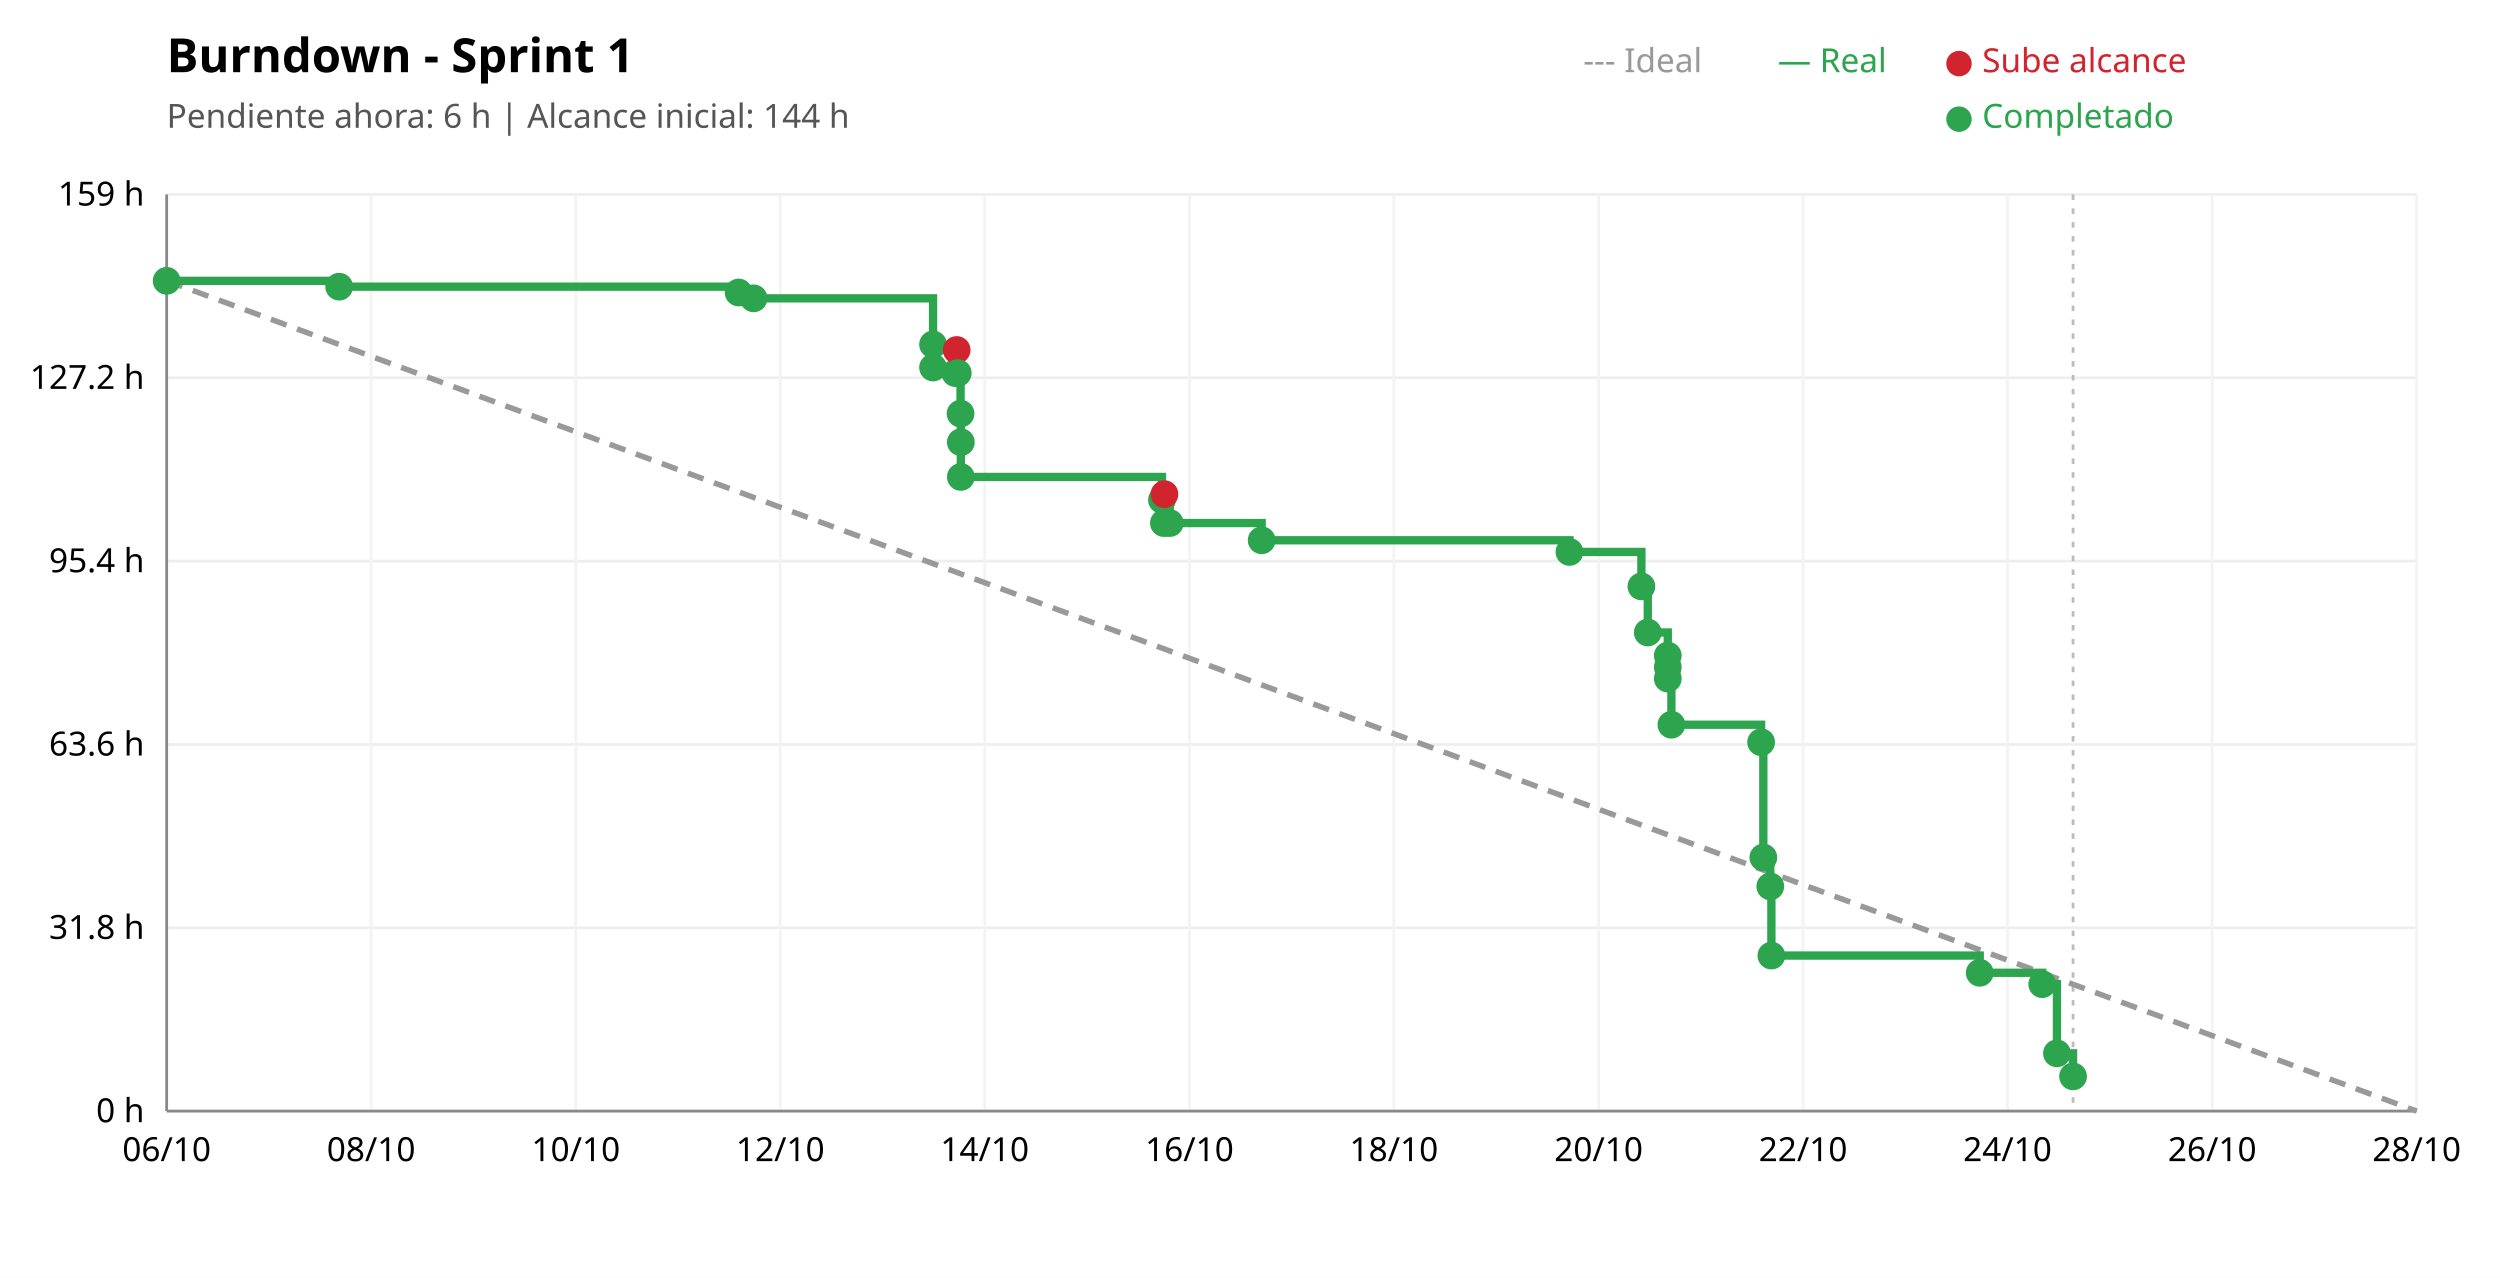
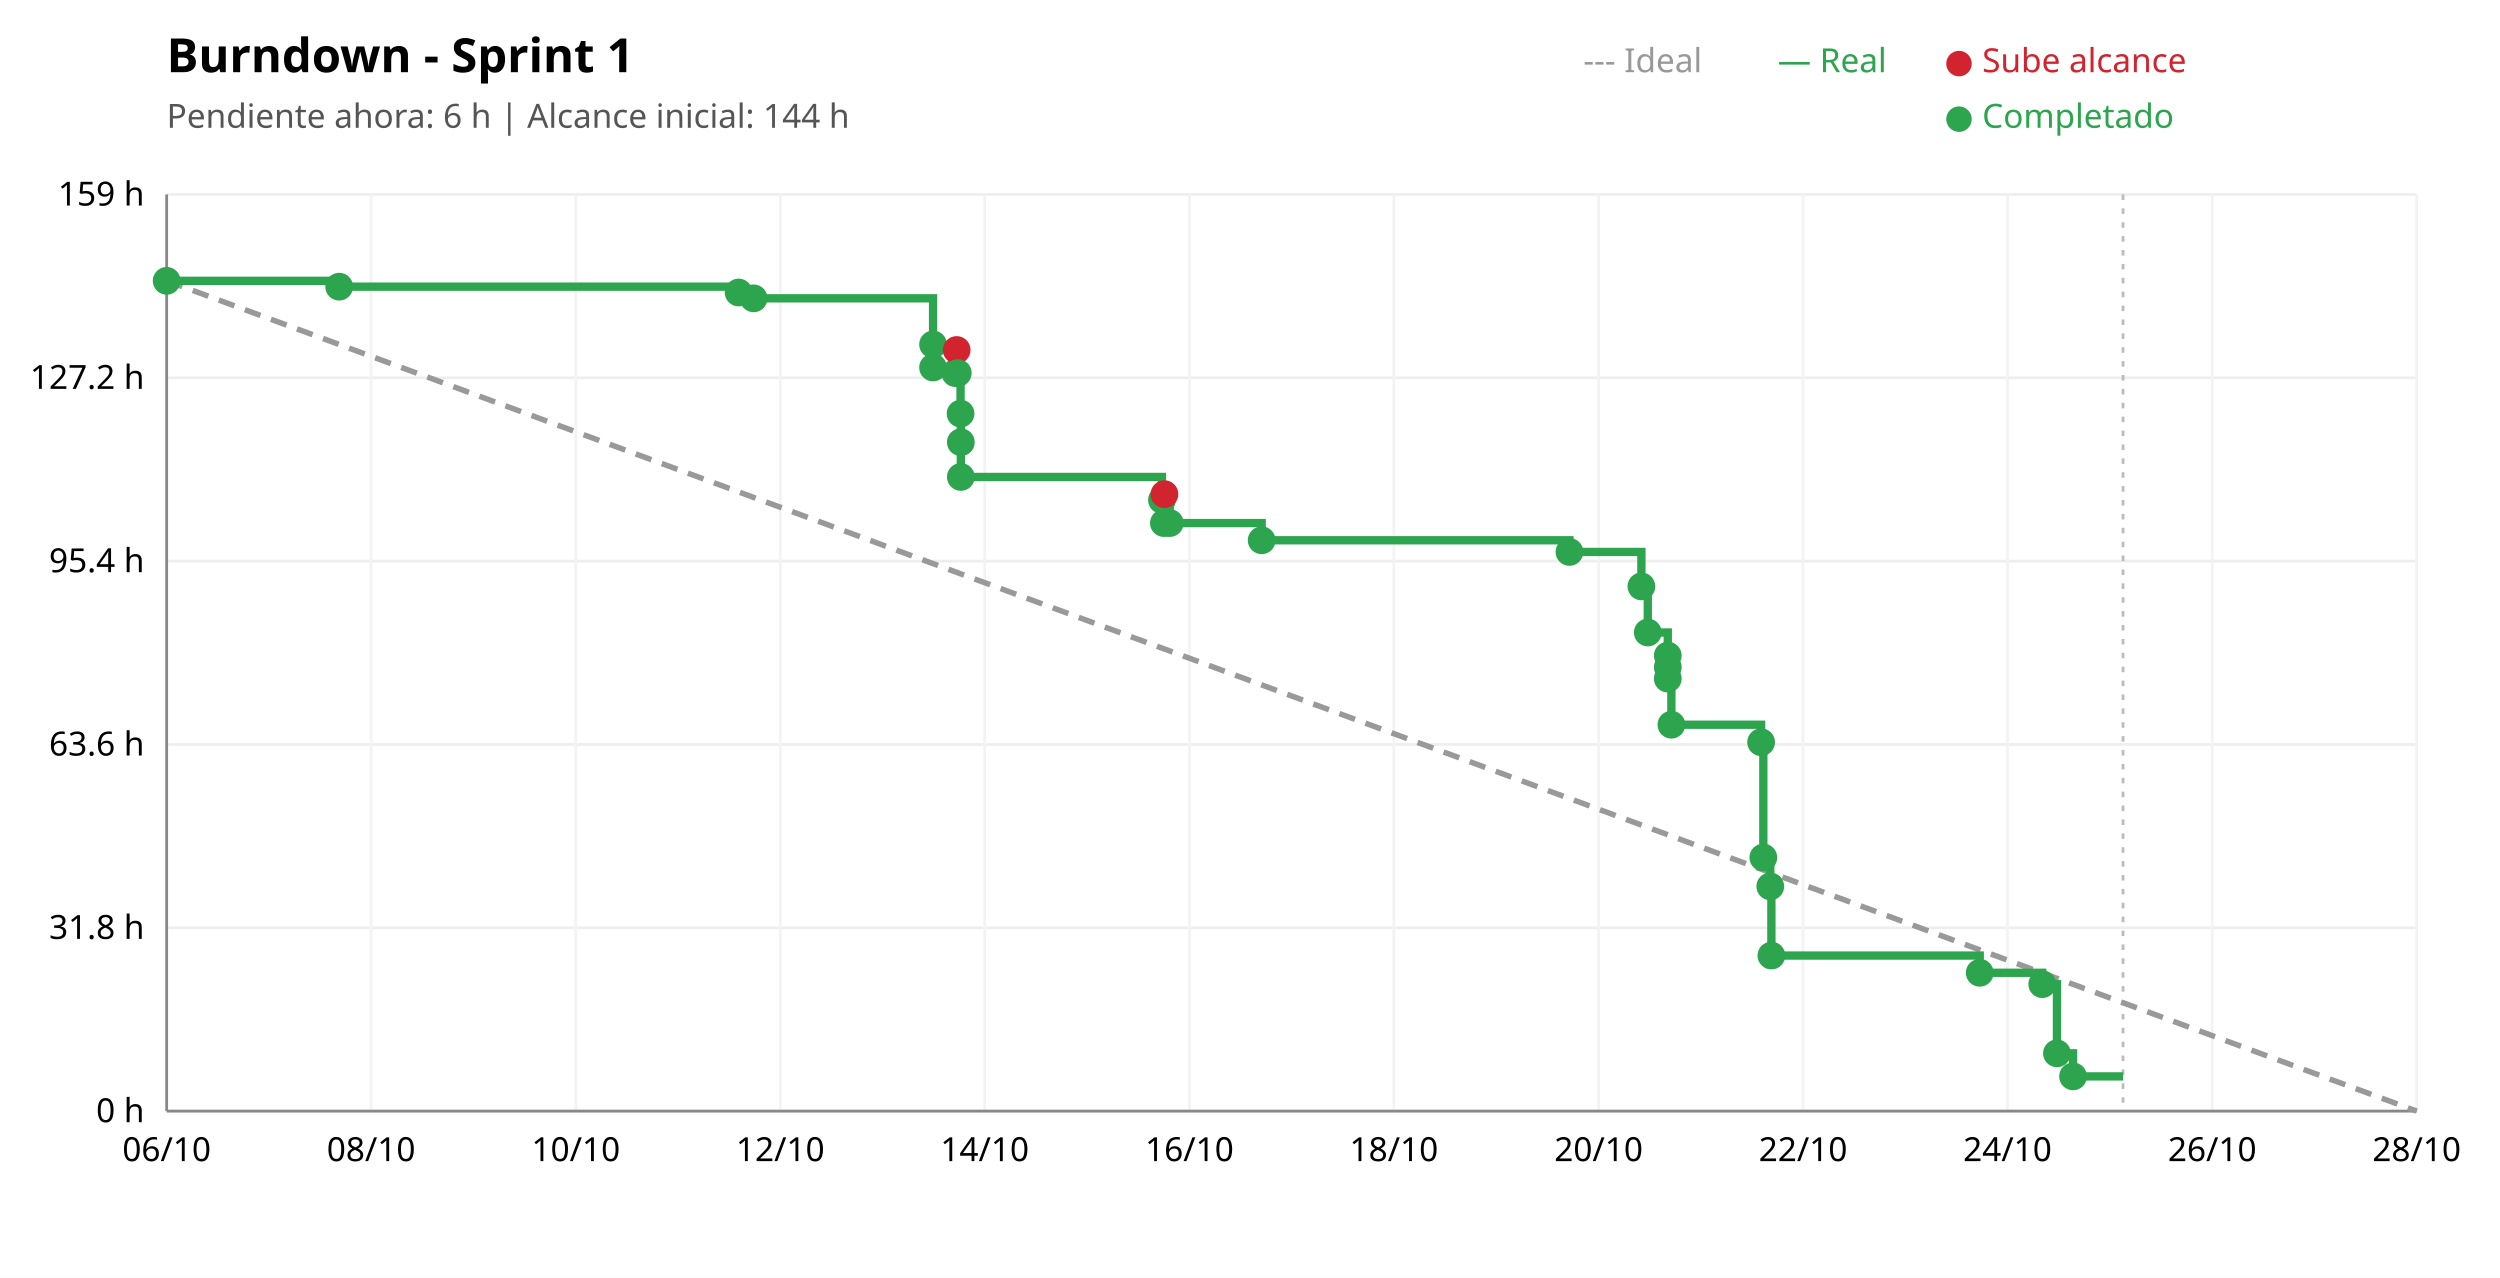
<svg xmlns="http://www.w3.org/2000/svg" width="900" height="460" font-family="sans-serif" font-size="12">
  <rect width="100%" height="100%" fill="white" />
  <text x="60" y="26" font-size="17" font-weight="bold">Burndown - Sprint 1</text>
  <text x="60" y="46" fill="#555">Pendiente ahora: 6 h  |  Alcance inicial: 144 h</text>
  <line x1="60" y1="400.0" x2="870" y2="400.0" stroke="#eee" />
  <text x="52" y="404.0" text-anchor="end">0 h</text>
  <line x1="60" y1="334.0" x2="870" y2="334.0" stroke="#eee" />
  <text x="52" y="338.0" text-anchor="end">31.8 h</text>
  <line x1="60" y1="268.0" x2="870" y2="268.0" stroke="#eee" />
  <text x="52" y="272.0" text-anchor="end">63.6 h</text>
  <line x1="60" y1="202.0" x2="870" y2="202.0" stroke="#eee" />
  <text x="52" y="206.0" text-anchor="end">95.4 h</text>
  <line x1="60" y1="136.0" x2="870" y2="136.0" stroke="#eee" />
  <text x="52" y="140.0" text-anchor="end">127.2 h</text>
  <line x1="60" y1="70.0" x2="870" y2="70.0" stroke="#eee" />
  <text x="52" y="74.0" text-anchor="end">159 h</text>
  <line x1="60.0" y1="70" x2="60.0" y2="400" stroke="#f3f3f3" />
  <text x="60.0" y="418" text-anchor="middle">06/10</text>
  <line x1="133.6" y1="70" x2="133.6" y2="400" stroke="#f3f3f3" />
  <text x="133.6" y="418" text-anchor="middle">08/10</text>
  <line x1="207.3" y1="70" x2="207.3" y2="400" stroke="#f3f3f3" />
  <text x="207.3" y="418" text-anchor="middle">10/10</text>
  <line x1="280.9" y1="70" x2="280.9" y2="400" stroke="#f3f3f3" />
  <text x="280.9" y="418" text-anchor="middle">12/10</text>
  <line x1="354.5" y1="70" x2="354.5" y2="400" stroke="#f3f3f3" />
  <text x="354.5" y="418" text-anchor="middle">14/10</text>
  <line x1="428.2" y1="70" x2="428.2" y2="400" stroke="#f3f3f3" />
  <text x="428.2" y="418" text-anchor="middle">16/10</text>
  <line x1="501.8" y1="70" x2="501.8" y2="400" stroke="#f3f3f3" />
  <text x="501.8" y="418" text-anchor="middle">18/10</text>
  <line x1="575.5" y1="70" x2="575.5" y2="400" stroke="#f3f3f3" />
  <text x="575.5" y="418" text-anchor="middle">20/10</text>
  <line x1="649.1" y1="70" x2="649.1" y2="400" stroke="#f3f3f3" />
  <text x="649.1" y="418" text-anchor="middle">22/10</text>
  <line x1="722.7" y1="70" x2="722.7" y2="400" stroke="#f3f3f3" />
  <text x="722.7" y="418" text-anchor="middle">24/10</text>
  <line x1="796.4" y1="70" x2="796.4" y2="400" stroke="#f3f3f3" />
  <text x="796.4" y="418" text-anchor="middle">26/10</text>
  <line x1="870.0" y1="70" x2="870.0" y2="400" stroke="#f3f3f3" />
  <text x="870.0" y="418" text-anchor="middle">28/10</text>
  <line x1="60" y1="400" x2="870" y2="400" stroke="#888" />
  <line x1="60" y1="70" x2="60" y2="400" stroke="#888" />
-   <line x1="746.3" y1="70" x2="746.3" y2="400" stroke="#bbb" stroke-dasharray="2 3" />
+   <line x1="764.3" y1="70" x2="764.3" y2="400" stroke="#bbb" stroke-dasharray="2 3" />
  <polyline points="60.0,101.1 870.0,400.0" fill="none" stroke="#999" stroke-dasharray="6 4" stroke-width="2" />
-   <polyline points="60.0,101.1 122.1,101.1 122.1,103.2 265.9,103.2 265.9,105.3 271.3,105.3 271.3,107.4 335.9,107.4 335.9,124.0 335.9,124.0 335.9,132.3 343.9,132.3 343.9,134.3 344.4,134.3 344.4,126.0 344.8,126.0 344.8,134.3 345.8,134.3 345.8,148.9 345.9,148.9 345.9,159.2 345.9,159.2 345.9,171.7 418.3,171.7 418.3,180.0 419.0,180.0 419.0,188.3 419.2,188.3 419.2,177.9 421.1,177.9 421.1,188.3 454.2,188.3 454.2,194.5 565.0,194.5 565.0,198.7 590.9,198.7 590.9,211.1 593.2,211.1 593.2,227.7 600.4,227.7 600.4,236.0 600.4,236.0 600.4,240.2 600.4,240.2 600.4,244.3 601.7,244.3 601.7,260.9 634.0,260.9 634.0,267.2 634.8,267.2 634.8,308.7 637.3,308.7 637.3,319.1 637.7,319.1 637.7,344.0 712.7,344.0 712.7,350.2 735.2,350.2 735.2,354.3 740.5,354.3 740.5,379.2 746.3,379.2 746.3,387.5 746.3,387.5" fill="none" stroke="#2da44e" stroke-width="3" />
+   <polyline points="60.0,101.1 122.1,101.1 122.1,103.2 265.9,103.2 265.9,105.3 271.3,105.3 271.3,107.4 335.9,107.4 335.9,124.0 335.9,124.0 335.9,132.3 343.9,132.3 343.9,134.3 344.4,134.3 344.4,126.0 344.8,126.0 344.8,134.3 345.8,134.3 345.8,148.9 345.9,148.9 345.9,159.2 345.9,159.2 345.9,171.7 418.3,171.7 418.3,180.0 419.0,180.0 419.0,188.3 419.2,188.3 419.2,177.9 421.1,177.9 421.1,188.3 454.2,188.3 454.2,194.5 565.0,194.5 565.0,198.7 590.9,198.7 590.9,211.1 593.2,211.1 593.2,227.7 600.4,227.7 600.4,236.0 600.4,236.0 600.4,240.2 600.4,240.2 600.4,244.3 601.7,244.3 601.7,260.9 634.0,260.9 634.0,267.2 634.8,267.2 634.8,308.7 637.3,308.7 637.3,319.1 637.7,319.1 637.7,344.0 712.7,344.0 712.7,350.2 735.2,350.2 735.2,354.3 740.5,354.3 740.5,379.2 746.3,379.2 746.3,387.5 764.3,387.5" fill="none" stroke="#2da44e" stroke-width="3" />
  <circle cx="122.1" cy="103.2" r="5" fill="#2da44e" />
  <circle cx="265.9" cy="105.3" r="5" fill="#2da44e" />
  <circle cx="271.3" cy="107.4" r="5" fill="#2da44e" />
  <circle cx="335.9" cy="124.0" r="5" fill="#2da44e" />
  <circle cx="335.9" cy="132.3" r="5" fill="#2da44e" />
  <circle cx="343.9" cy="134.3" r="5" fill="#2da44e" />
  <circle cx="344.4" cy="126.0" r="5" fill="#d1242f" />
  <circle cx="344.8" cy="134.3" r="5" fill="#2da44e" />
  <circle cx="345.8" cy="148.9" r="5" fill="#2da44e" />
  <circle cx="345.9" cy="159.2" r="5" fill="#2da44e" />
  <circle cx="345.9" cy="171.7" r="5" fill="#2da44e" />
  <circle cx="418.3" cy="180.0" r="5" fill="#2da44e" />
  <circle cx="419.0" cy="188.3" r="5" fill="#2da44e" />
  <circle cx="419.2" cy="177.9" r="5" fill="#d1242f" />
  <circle cx="421.1" cy="188.3" r="5" fill="#2da44e" />
  <circle cx="454.2" cy="194.5" r="5" fill="#2da44e" />
  <circle cx="565.0" cy="198.7" r="5" fill="#2da44e" />
  <circle cx="590.9" cy="211.1" r="5" fill="#2da44e" />
  <circle cx="593.2" cy="227.7" r="5" fill="#2da44e" />
  <circle cx="600.4" cy="236.0" r="5" fill="#2da44e" />
  <circle cx="600.4" cy="240.2" r="5" fill="#2da44e" />
  <circle cx="600.4" cy="244.3" r="5" fill="#2da44e" />
  <circle cx="601.7" cy="260.9" r="5" fill="#2da44e" />
  <circle cx="634.0" cy="267.2" r="5" fill="#2da44e" />
  <circle cx="634.8" cy="308.7" r="5" fill="#2da44e" />
  <circle cx="637.3" cy="319.1" r="5" fill="#2da44e" />
  <circle cx="637.7" cy="344.0" r="5" fill="#2da44e" />
  <circle cx="712.7" cy="350.2" r="5" fill="#2da44e" />
  <circle cx="735.2" cy="354.3" r="5" fill="#2da44e" />
  <circle cx="740.5" cy="379.2" r="5" fill="#2da44e" />
  <circle cx="746.3" cy="387.5" r="5" fill="#2da44e" />
  <circle cx="60.0" cy="101.1" r="5" fill="#2da44e" />
  <text x="570" y="26" fill="#999">--- Ideal</text>
  <text x="640" y="26" fill="#2da44e">— Real</text>
  <text x="700" y="26" fill="#d1242f">● Sube alcance</text>
  <text x="700" y="46" fill="#2da44e">● Completado</text>
</svg>
